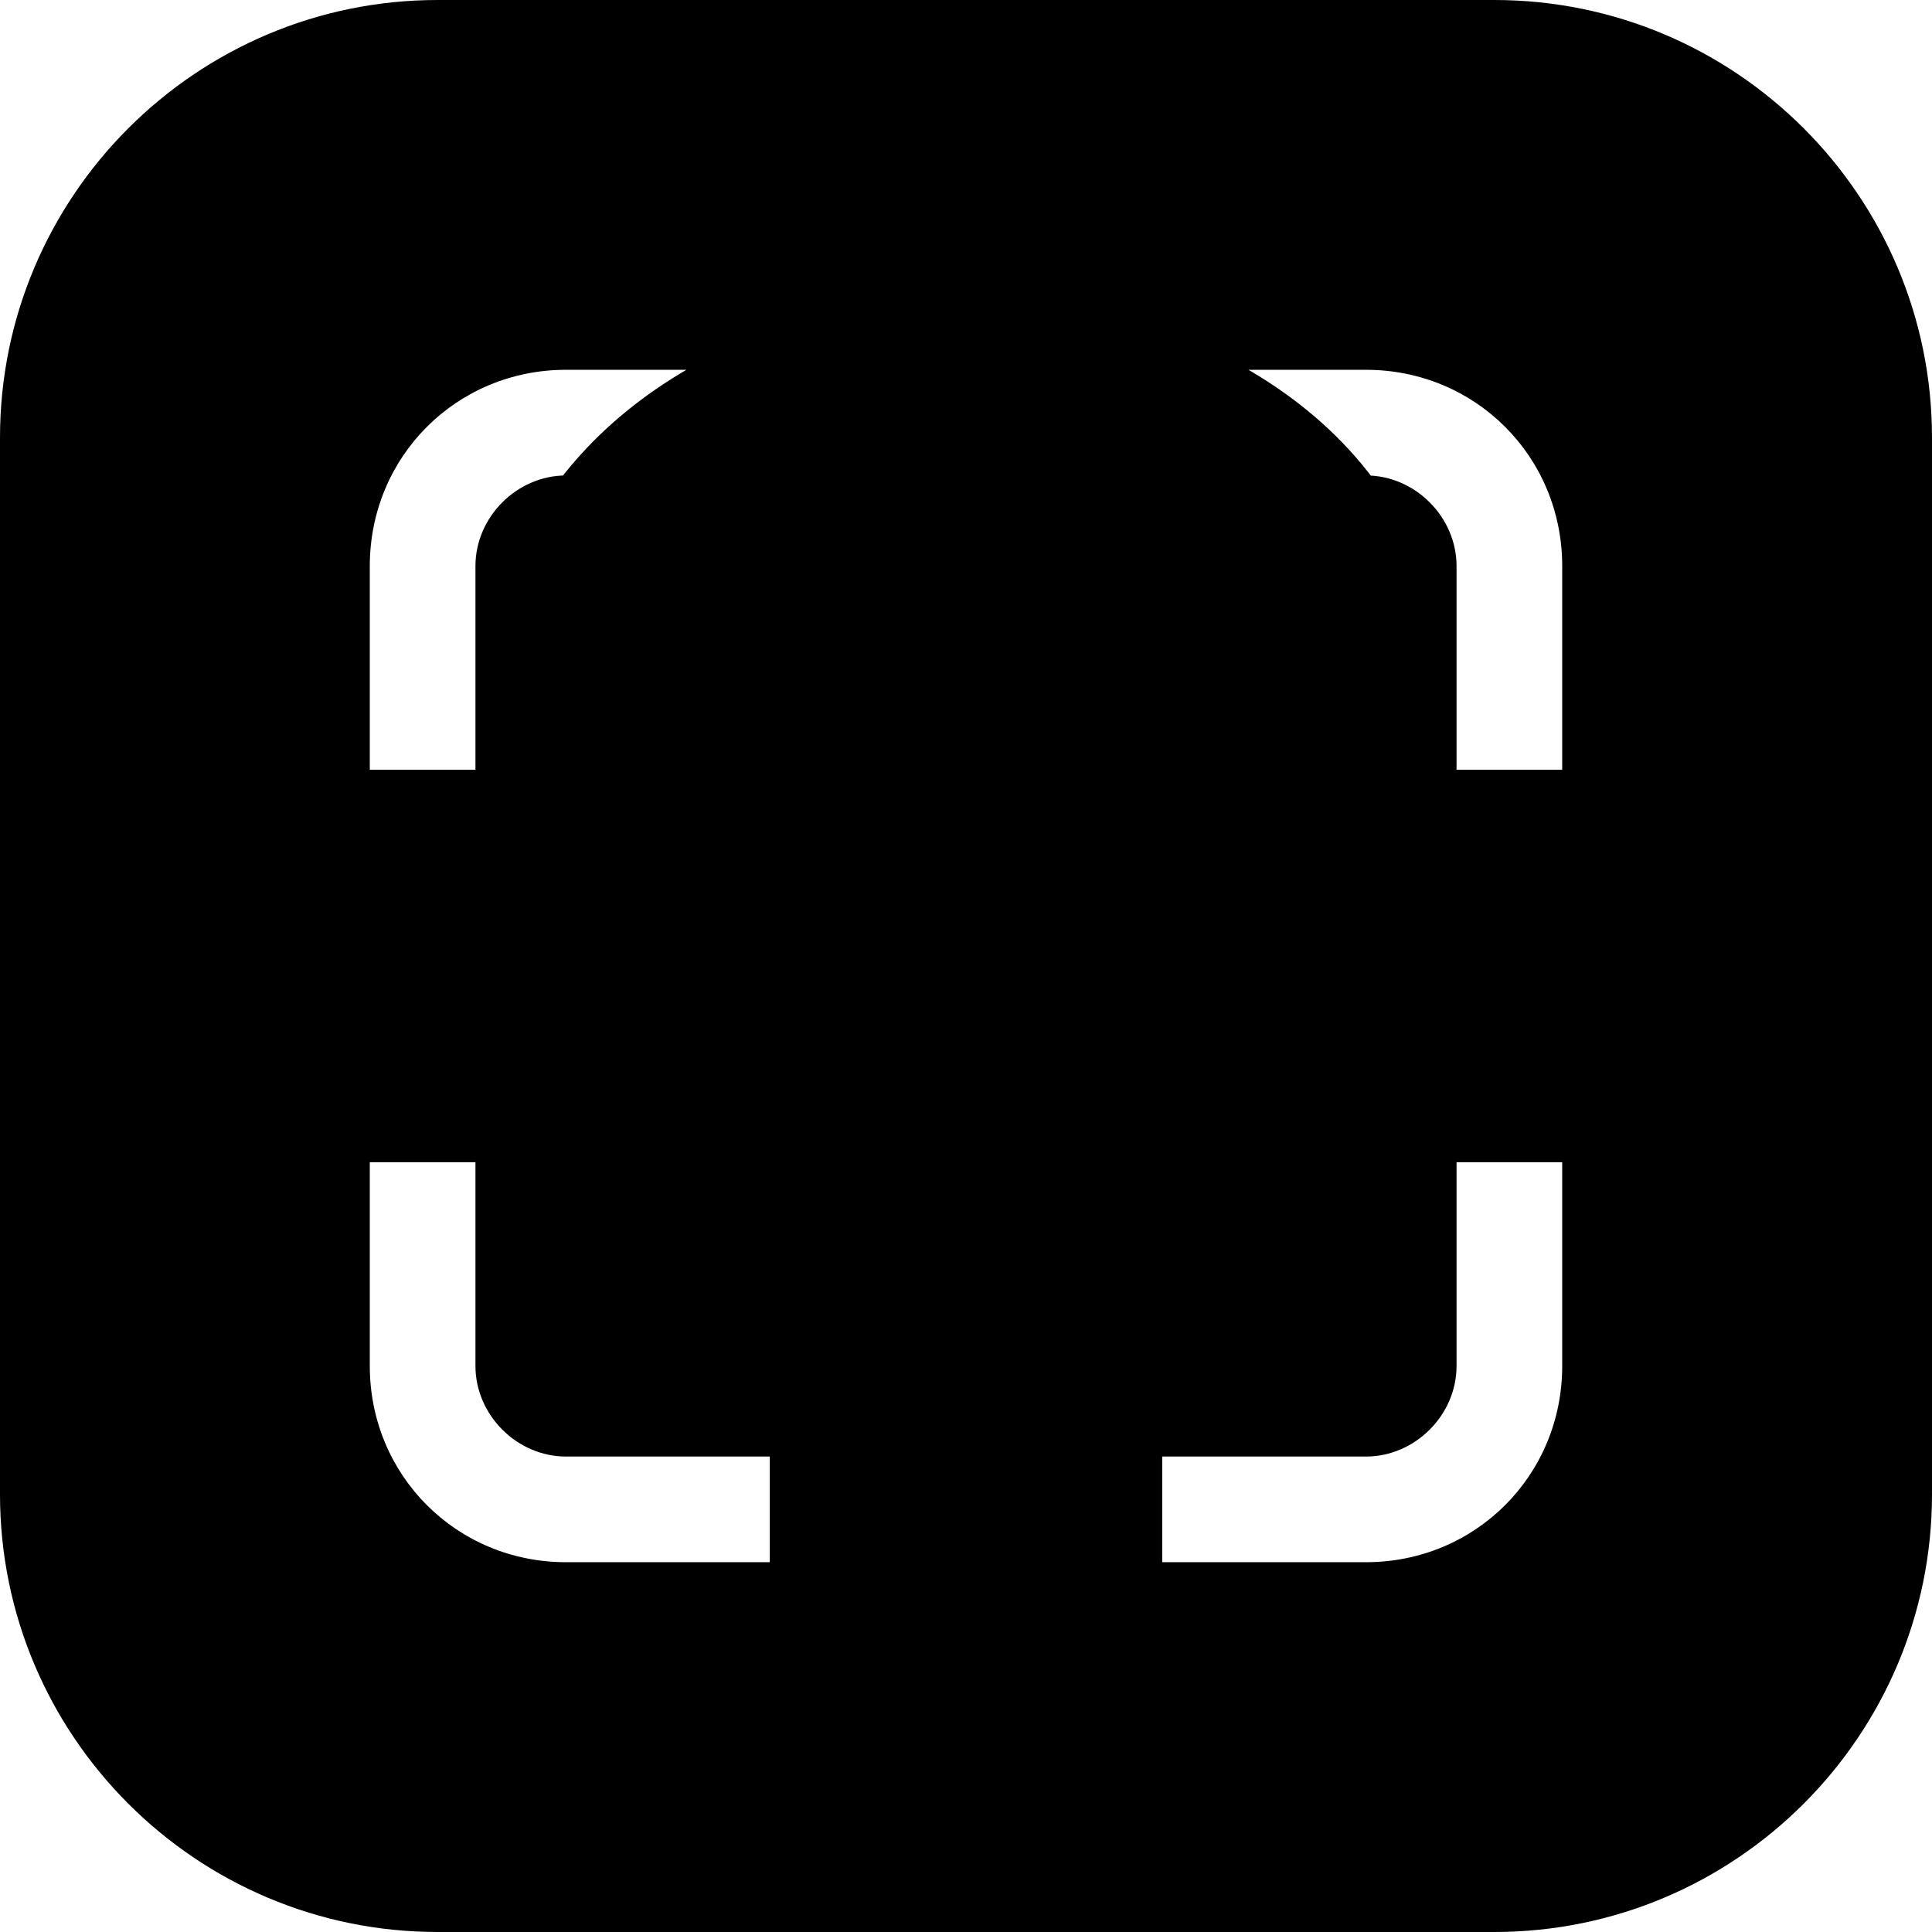
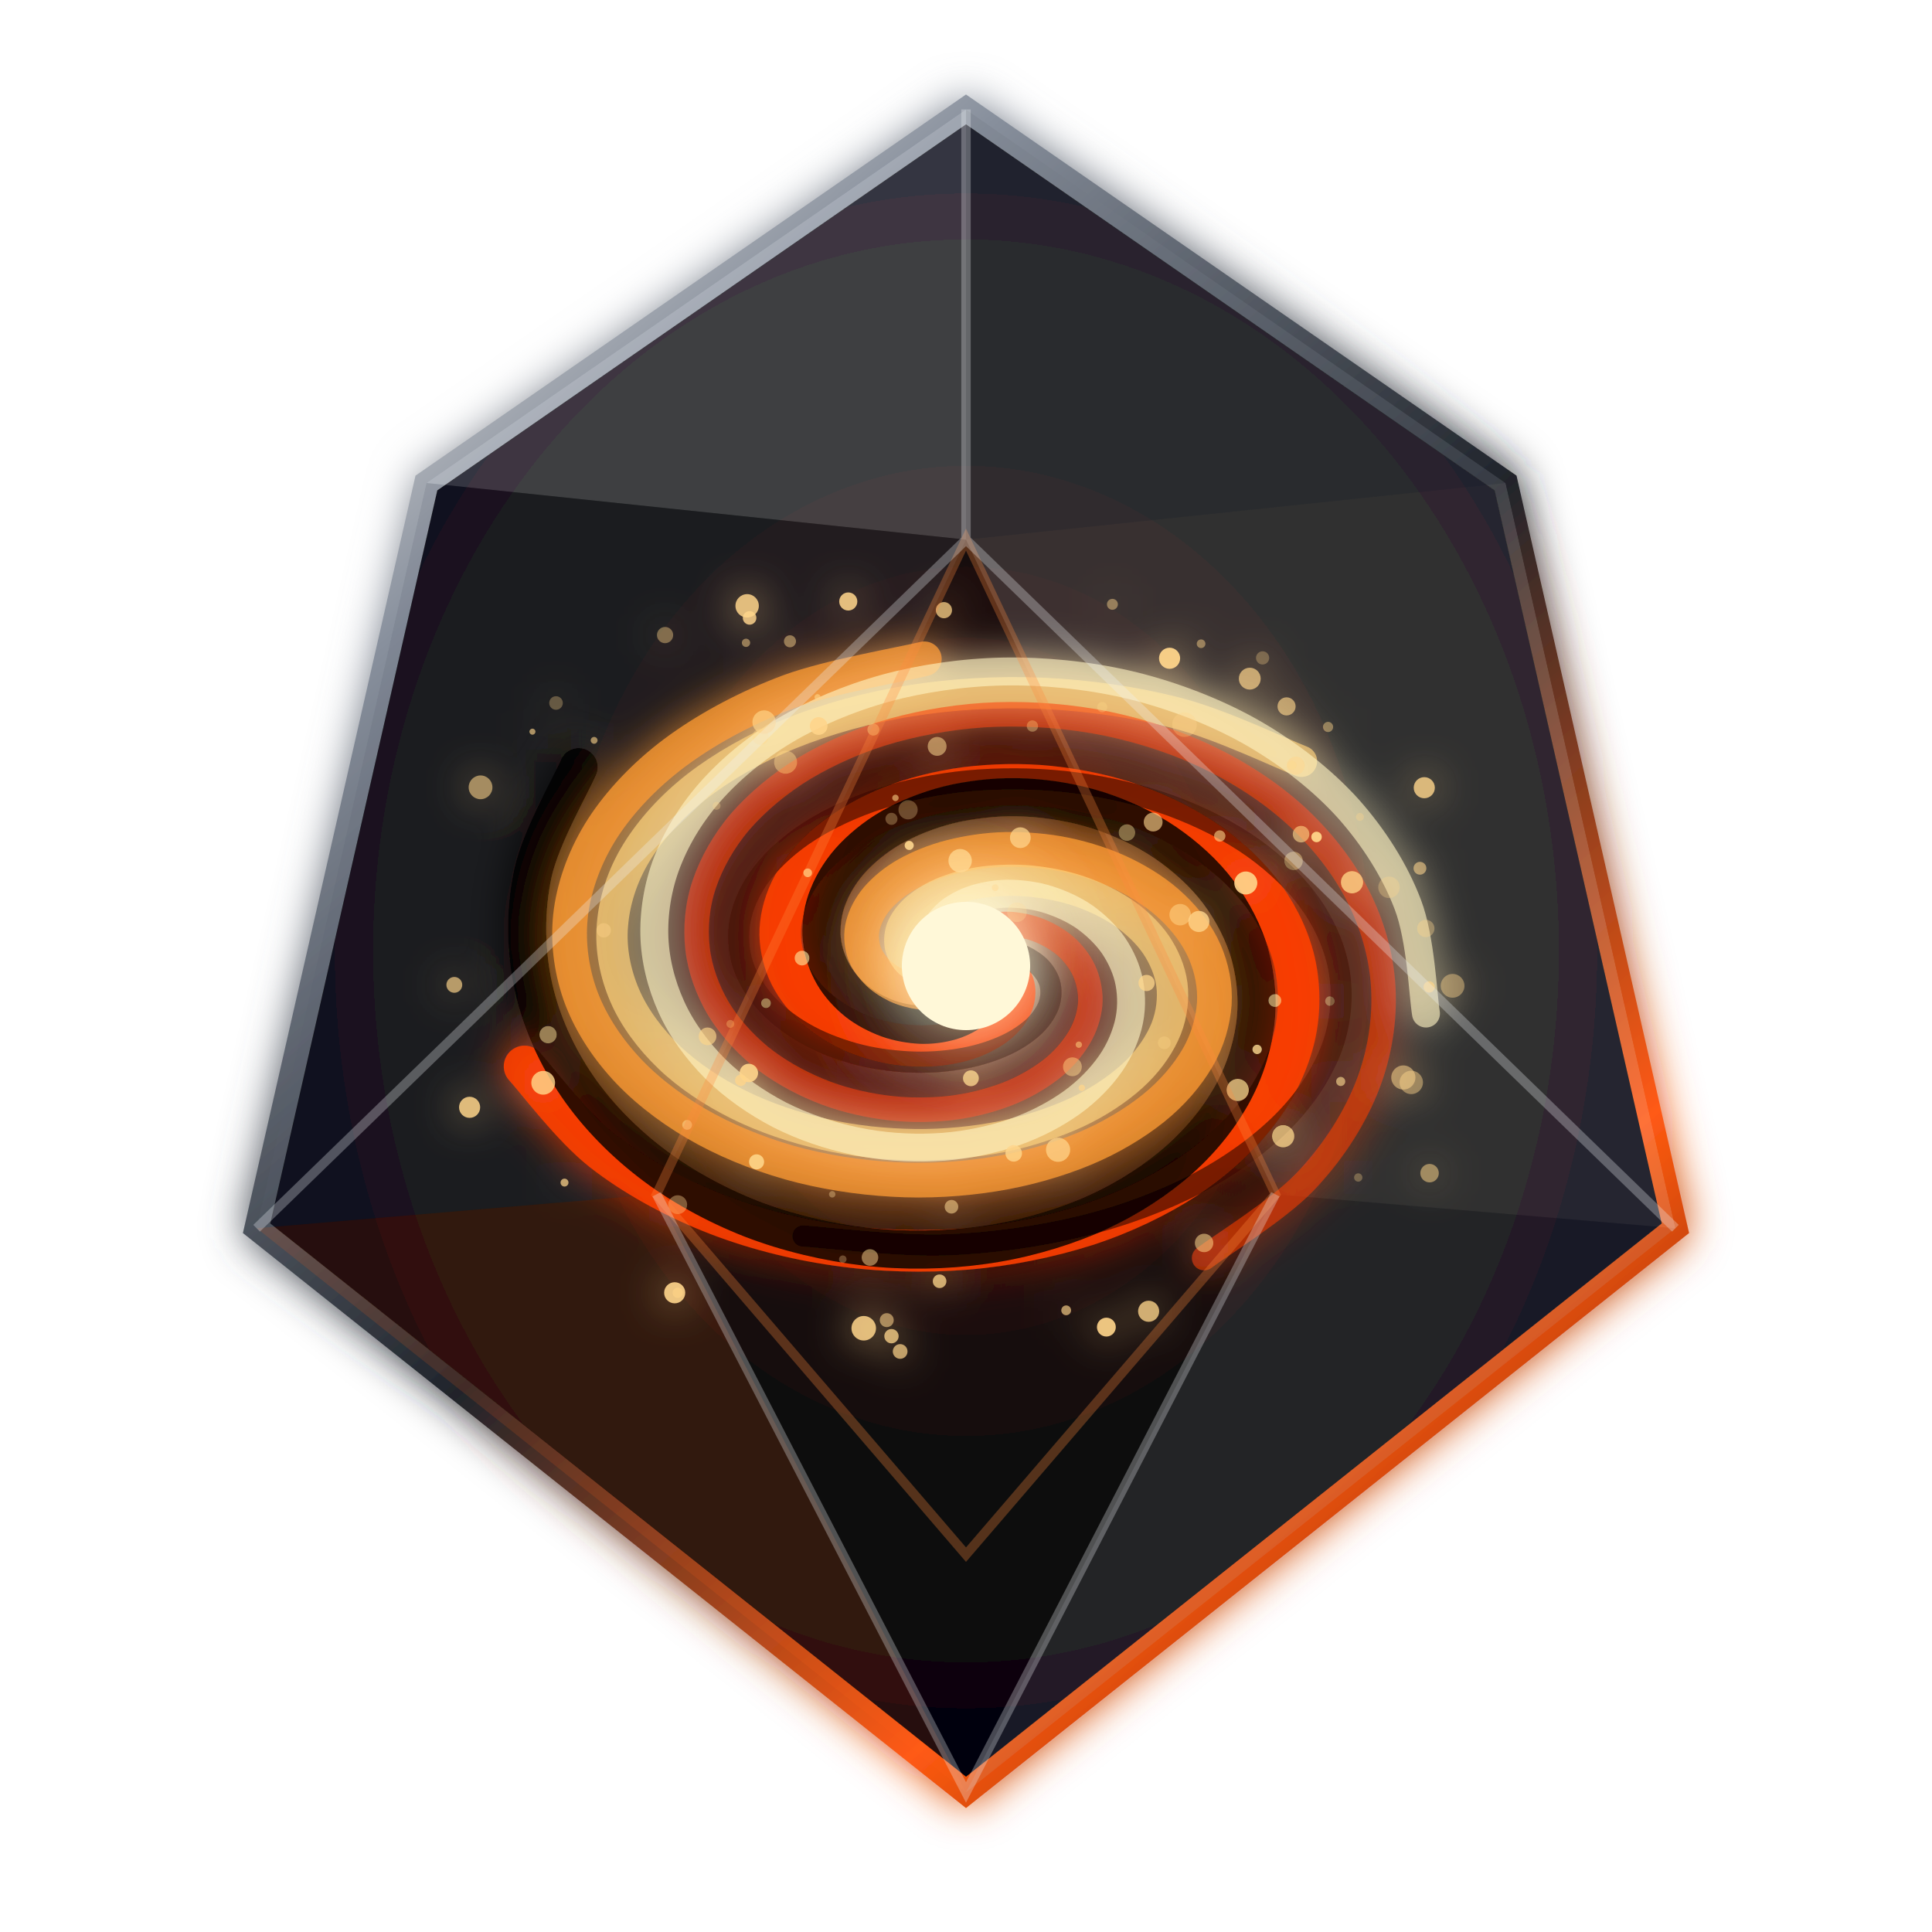
- <svg xmlns="http://www.w3.org/2000/svg" viewBox="0 0 512 512">
-   <path d="M116 0h280c64 0 116 52 116 116v280c0 64-52 116-116 116H116C52 512 0 460 0 396V116C0 52 52 0 116 0Zm88 98h-54c-29 0-52 23-52 52v54h28v-54c0-13 11-24 24-24h54V98Zm104 0v28h54c13 0 24 11 24 24v54h28v-54c0-29-23-52-52-52h-54Zm25 76c-23-31-74-44-116-28-36 13-54 40-46 67 15 48 164 20 169 83 4 47-48 78-99 72-34-3-63-19-79-42l31-23c11 15 31 25 52 27 30 4 59-12 57-31-2-25-49-25-89-36-38-10-72-29-80-61-13-48 17-94 70-114 59-22 129-4 161 39l-31 27Zm81 134h-28v54c0 13-11 24-24 24h-54v28h54c29 0 52-23 52-52v-54Zm-288 0H98v54c0 29 23 52 52 52h54v-28h-54c-13 0-24-11-24-24v-54Z" />
+ <svg xmlns="http://www.w3.org/2000/svg" viewBox="0 0 1024 1024">
+   <defs>
+     <linearGradient id="edge" x1="150" y1="100" x2="860" y2="920" gradientUnits="userSpaceOnUse">
+       <stop stop-color="#f8f5f0" />
+       <stop offset=".2" stop-color="#88909d" />
+       <stop offset=".5" stop-color="#20242b" />
+       <stop offset=".78" stop-color="#ff5a12" />
+       <stop offset="1" stop-color="#501706" />
+     </linearGradient>
+     <radialGradient id="depth">
+       <stop stop-color="#3a1409" />
+       <stop offset=".56" stop-color="#120b0a" />
+       <stop offset="1" stop-color="#030407" />
+     </radialGradient>
+     <filter id="glow" x="-40%" y="-40%" width="180%" height="180%">
+       <feGaussianBlur stdDeviation="11" result="b" />
+       <feMerge>
+         <feMergeNode in="b" />
+         <feMergeNode in="SourceGraphic" />
+       </feMerge>
+     </filter>
+     <filter id="coreGlow" x="-300%" y="-300%" width="700%" height="700%">
+       <feGaussianBlur stdDeviation="24" result="b" />
+       <feMerge>
+         <feMergeNode in="b" />
+         <feMergeNode in="SourceGraphic" />
+       </feMerge>
+     </filter>
+     <clipPath id="crystalClip">
+       <path d="M512 58 798 256 888 651 512 950 136 651 226 256Z" />
+     </clipPath>
+   </defs>
+   <g filter="url(#glow)">
+     <path d="M512 58 798 256 888 651 512 950 136 651 226 256Z" fill="url(#depth)" stroke="url(#edge)" stroke-width="13" />
+   </g>
+   <g clip-path="url(#crystalClip)">
+     <path d="M512 58 512 286 226 256Z" fill="#d9dee7" opacity=".24" />
+     <path d="M512 58 798 256 512 286Z" fill="#747b86" opacity=".28" />
+     <path d="M226 256 512 286 348 633 136 651Z" fill="#56606d" opacity=".18" />
+     <path d="M798 256 512 286 676 633 888 651Z" fill="#f6f8fb" opacity=".15" />
+     <path d="M136 651 348 633 512 950Z" fill="#ff5b12" opacity=".15" />
+     <path d="M888 651 676 633 512 950Z" fill="#bdc5d0" opacity=".13" />
+     <g transform="rotate(0.00 512 512)" filter="url(#glow)">
+       <path d="M528.0,512.0 C529.1,512.9 533.1,515.0 534.8,517.2 C536.4,519.4 537.7,522.2 537.8,525.1 C537.9,528.0 537.2,531.4 535.4,534.5 C533.6,537.6 530.6,541.0 526.7,543.8 C522.8,546.5 517.7,549.2 512.0,551.0 C506.3,552.7 499.4,554.1 492.4,554.3 C485.3,554.6 477.4,554.1 470.0,552.5 C462.5,550.9 454.6,548.3 447.7,544.7 C440.9,541.1 434.1,536.3 428.9,530.9 C423.7,525.5 419.2,518.9 416.7,512.0 C414.2,505.1 412.9,497.3 413.8,489.7 C414.7,482.0 417.4,473.8 422.1,466.3 C426.8,458.7 433.5,451.0 442.0,444.6 C450.4,438.1 461.1,431.9 472.7,427.4 C484.4,422.9 498.1,419.3 512.0,417.5 C525.9,415.8 541.4,415.4 556.2,416.9 C570.9,418.4 586.6,421.6 600.7,426.6 C614.7,431.6 628.8,438.5 640.4,446.7 C652.1,454.9 662.8,465.1 670.5,475.9 C678.2,486.8 684.1,499.4 686.6,512.0 C689.1,524.6 689.0,538.4 685.6,551.5 C682.2,564.6 675.6,578.2 666.1,590.4 C656.6,602.5 643.7,614.5 628.6,624.4 C613.6,634.2 595.2,643.1 575.8,649.4 C556.3,655.6 534.1,660.2 512.0,662.0 C489.9,663.8 465.9,663.2 443.3,659.9 C420.8,656.7 397.4,650.7 376.7,642.3 C356.1,634.0 335.8,622.8 319.4,610.0 C303.0,597.1 284.9,572.7 278.0,565.2" fill="none" stroke="#ff3c00" stroke-width="22.0" stroke-linecap="round" opacity="0.88" />
+       <path d="M522.0,521.7 C521.7,523.0 521.8,526.9 520.4,529.4 C519.0,531.9 516.6,534.7 513.4,536.8 C510.3,538.8 506.0,540.8 501.4,541.8 C496.8,542.9 491.2,543.5 485.7,543.0 C480.2,542.5 474.0,541.3 468.5,539.0 C462.9,536.7 457.1,533.5 452.5,529.4 C447.8,525.3 443.4,520.1 440.6,514.5 C437.7,508.9 435.7,502.2 435.4,495.6 C435.2,488.9 436.2,481.5 439.1,474.6 C441.9,467.6 446.5,460.3 452.6,454.0 C458.7,447.7 466.7,441.5 475.7,436.8 C484.8,432.1 495.7,428.0 507.0,425.6 C518.3,423.3 531.2,422.0 543.7,422.7 C556.2,423.3 569.7,425.6 582.0,429.5 C594.3,433.5 606.9,439.3 617.5,446.5 C628.2,453.8 638.3,462.9 645.8,472.9 C653.3,483.0 659.5,494.8 662.7,506.7 C665.9,518.7 667.0,532.1 665.0,544.9 C663.1,557.6 658.5,571.2 651.1,583.4 C643.8,595.7 633.4,607.9 620.9,618.2 C608.4,628.5 592.9,638.0 576.1,645.0 C559.4,651.9 540.0,657.4 520.5,660.0 C501.1,662.7 479.6,663.1 459.2,660.8 C438.8,658.4 417.4,653.4 398.3,646.0 C379.2,638.5 360.2,628.1 344.5,615.9 C328.7,603.7 314.4,588.7 304.0,572.7 C293.6,556.8 285.7,538.4 282.1,520.0 C278.5,501.7 278.4,481.6 282.5,462.7 C286.6,443.8 302.7,415.9 306.7,406.6" fill="none" stroke="#000000" stroke-width="20.2" stroke-linecap="round" opacity="0.81" />
+       <path d="M508.4,522.4 C507.0,522.9 503.1,525.1 499.7,525.7 C496.3,526.2 492.1,526.5 488.0,525.9 C484.0,525.4 479.3,524.2 475.4,522.4 C471.5,520.5 467.4,517.9 464.5,514.8 C461.5,511.7 458.9,507.9 457.7,503.8 C456.6,499.7 456.2,494.9 457.4,490.3 C458.6,485.7 461.1,480.7 464.9,476.2 C468.8,471.7 474.2,467.1 480.8,463.4 C487.3,459.8 495.4,456.4 504.2,454.2 C512.9,452.0 523.1,450.4 533.2,450.2 C543.3,450.1 554.5,450.9 565.0,453.1 C575.4,455.3 586.3,458.8 595.7,463.4 C605.1,468.0 614.4,474.0 621.5,480.9 C628.7,487.7 634.8,495.9 638.5,504.4 C642.2,512.9 644.2,522.6 643.6,532.0 C642.9,541.3 640.1,551.5 634.7,560.7 C629.3,570.0 621.3,579.4 611.2,587.5 C601.2,595.5 588.4,603.2 574.4,609.0 C560.3,614.8 543.8,619.6 526.9,622.3 C510.1,625.0 491.2,626.2 473.1,625.1 C455.0,624.1 435.8,621.1 418.4,616.2 C400.9,611.2 383.4,604.0 368.6,595.3 C353.8,586.6 339.9,575.7 329.6,563.8 C319.2,552.0 310.9,538.2 306.5,524.3 C302.1,510.4 300.6,495.0 303.1,480.3 C305.6,465.6 311.7,450.2 321.2,436.3 C330.8,422.3 344.4,408.4 360.6,396.8 C376.8,385.2 396.9,374.5 418.4,366.5 C440.0,358.6 478.0,352.1 489.9,349.2" fill="none" stroke="#ff9b32" stroke-width="18.4" stroke-linecap="round" opacity="0.75" />
+       <path d="M497.6,516.4 C496.0,516.0 491.1,515.4 488.3,514.1 C485.5,512.7 482.5,510.7 480.6,508.4 C478.8,506.0 477.2,503.0 477.0,500.0 C476.7,496.9 477.2,493.3 479.0,490.0 C480.8,486.7 483.8,483.0 487.9,480.0 C491.9,477.0 497.3,473.9 503.5,471.8 C509.6,469.6 517.1,467.8 524.8,467.1 C532.5,466.4 541.3,466.3 549.6,467.4 C558.0,468.4 567.1,470.4 575.2,473.5 C583.2,476.5 591.3,480.7 597.9,485.6 C604.4,490.6 610.4,496.6 614.3,503.2 C618.2,509.7 621.0,517.2 621.4,524.7 C621.8,532.1 620.5,540.4 616.9,548.0 C613.3,555.7 607.5,563.7 599.8,570.6 C592.1,577.5 582.0,584.3 570.6,589.6 C559.1,594.9 545.4,599.5 531.2,602.4 C516.9,605.2 500.8,606.9 485.1,606.7 C469.3,606.5 452.4,604.8 436.8,601.2 C421.2,597.7 405.2,592.3 391.5,585.5 C377.8,578.7 364.7,570.0 354.7,560.4 C344.6,550.7 336.1,539.3 331.1,527.6 C326.1,516.0 323.5,502.9 324.6,490.3 C325.6,477.7 329.8,464.2 337.3,452.0 C344.7,439.8 355.8,427.4 369.4,416.8 C383.0,406.3 400.2,396.4 419.0,388.8 C437.8,381.2 459.8,375.0 482.2,371.5 C504.5,367.9 529.3,366.4 553.1,367.5 C576.9,368.6 602.0,372.2 624.8,378.2 C647.6,384.2 679.0,399.3 689.8,403.5" fill="none" stroke="#ffd27a" stroke-width="16.6" stroke-linecap="round" opacity="0.69" />
+       <path d="M497.6,506.7 C497.1,505.5 494.8,502.1 494.7,499.4 C494.6,496.7 495.2,493.5 496.9,490.6 C498.6,487.7 501.3,484.6 504.9,482.1 C508.5,479.7 513.2,477.3 518.4,475.9 C523.6,474.5 529.9,473.5 536.1,473.7 C542.4,473.9 549.5,474.8 555.9,476.9 C562.4,479.0 569.3,482.1 575.0,486.1 C580.7,490.2 586.2,495.4 590.2,501.2 C594.1,507.0 597.3,513.9 598.6,521.0 C599.9,528.0 599.9,536.0 597.9,543.6 C595.9,551.2 592.2,559.3 586.6,566.5 C581.1,573.7 573.6,580.9 564.7,586.7 C555.8,592.6 544.9,597.9 533.3,601.5 C521.6,605.0 508.3,607.6 494.9,608.1 C481.6,608.7 467.1,607.7 453.4,604.8 C439.8,602.0 425.6,597.2 413.2,590.9 C400.9,584.5 388.8,576.1 379.2,566.6 C369.6,557.0 361.2,545.6 355.8,533.6 C350.4,521.7 347.0,508.2 346.8,494.9 C346.6,481.7 349.1,467.4 354.7,454.2 C360.2,440.9 368.9,427.4 380.1,415.7 C391.2,404.0 405.6,392.7 421.7,383.9 C437.8,375.1 456.9,367.6 476.6,362.9 C496.2,358.3 518.3,355.6 539.7,355.9 C561.1,356.2 584.0,359.0 605.0,364.6 C625.9,370.2 647.3,378.7 665.6,389.4 C683.8,400.1 701.2,413.7 714.7,428.7 C728.1,443.8 739.4,461.5 746.2,479.5 C753.1,497.6 754.2,527.6 755.8,537.2" fill="none" stroke="#fff3c4" stroke-width="14.8" stroke-linecap="round" opacity="0.62" />
+       <path d="M508.4,500.6 C509.4,499.6 511.5,496.2 514.1,494.5 C516.8,492.9 520.5,491.3 524.5,490.5 C528.5,489.8 533.4,489.4 538.2,490.0 C542.9,490.6 548.3,491.9 553.0,494.1 C557.6,496.2 562.5,499.2 566.3,502.9 C570.0,506.6 573.4,511.2 575.3,516.2 C577.2,521.1 578.3,526.9 577.8,532.6 C577.2,538.3 575.3,544.6 571.8,550.3 C568.3,556.0 563.3,562.0 556.8,567.0 C550.4,571.9 542.2,576.7 533.2,580.1 C524.2,583.5 513.6,586.2 502.7,587.4 C491.9,588.5 479.8,588.5 468.3,586.9 C456.8,585.3 444.5,582.3 433.6,577.7 C422.7,573.2 411.8,567.0 402.9,559.8 C394.1,552.5 386.0,543.5 380.4,534.0 C374.9,524.5 370.9,513.5 369.7,502.6 C368.5,491.7 369.5,479.7 373.3,468.6 C377.1,457.4 383.6,445.7 392.4,435.4 C401.3,425.2 413.1,415.2 426.5,407.1 C440.0,399.1 456.2,391.9 473.1,387.2 C490.1,382.5 509.4,379.3 528.4,378.7 C547.3,378.1 567.8,379.7 586.9,383.6 C605.9,387.6 625.5,394.0 642.5,402.5 C659.6,410.9 676.1,422.0 689.1,434.4 C702.2,446.9 713.5,461.7 720.9,477.1 C728.3,492.4 732.9,509.7 733.3,526.6 C733.8,543.5 730.6,561.6 723.6,578.3 C716.6,595.0 705.5,612.1 691.3,626.8 C677.0,641.6 647.0,660.1 638.2,666.8" fill="none" stroke="#ff3c00" stroke-width="13.0" stroke-linecap="round" opacity="0.55" />
+       <path d="M522.0,504.2 C523.6,504.2 528.5,503.4 532.0,503.8 C535.4,504.2 539.4,505.2 542.7,506.7 C546.0,508.3 549.4,510.5 551.8,513.1 C554.1,515.7 556.1,519.0 556.7,522.4 C557.3,525.8 557.1,529.8 555.5,533.6 C553.9,537.3 551.1,541.4 547.0,545.0 C542.9,548.5 537.5,552.1 531.0,554.8 C524.6,557.6 516.7,560.0 508.4,561.3 C500.1,562.7 490.6,563.3 481.3,562.8 C472.0,562.3 461.8,560.9 452.6,558.3 C443.3,555.7 433.8,552.0 425.8,547.3 C417.9,542.7 410.3,536.8 404.8,530.4 C399.4,523.9 395.0,516.4 393.0,508.7 C391.1,501.0 390.8,492.4 393.1,484.3 C395.3,476.1 399.8,467.4 406.5,459.7 C413.2,452.0 422.4,444.2 433.3,437.9 C444.2,431.5 457.6,425.7 471.9,421.6 C486.2,417.6 502.7,414.5 519.1,413.4 C535.6,412.3 553.6,412.7 570.6,415.0 C587.5,417.3 605.2,421.4 620.9,427.1 C636.5,432.9 651.9,440.6 664.4,449.5 C676.8,458.4 688.0,469.2 695.6,480.5 C703.3,491.8 708.6,504.8 710.2,517.5 C711.8,530.3 710.3,544.1 705.2,557.1 C700.1,570.0 691.3,583.3 679.5,595.0 C667.7,606.7 652.1,618.1 634.4,627.3 C616.7,636.4 595.4,644.5 573.2,649.9 C551.0,655.3 525.9,658.9 501.3,659.8 C476.7,660.7 438.2,655.9 425.6,655.1" fill="none" stroke="#000000" stroke-width="11.2" stroke-linecap="round" opacity="0.49" />
+       <circle cx="397.3" cy="327.5" r="3.6" fill="#ffd58b" opacity="0.83" />
+       <circle cx="375.0" cy="549.3" r="4.7" fill="#ffd58b" opacity="0.65" />
+       <circle cx="537.3" cy="611.3" r="4.4" fill="#ffd58b" opacity="0.82" />
+       <circle cx="565.1" cy="694.5" r="2.6" fill="#ffd58b" opacity="0.66" />
+       <circle cx="540.8" cy="444.0" r="5.5" fill="#ffd58b" opacity="0.73" />
+       <circle cx="504.3" cy="639.6" r="3.6" fill="#ffd58b" opacity="0.55" />
+       <circle cx="547.2" cy="384.8" r="3.0" fill="#ffd58b" opacity="0.38" />
+       <circle cx="406.0" cy="531.7" r="2.6" fill="#ffd58b" opacity="0.52" />
+       <circle cx="392.6" cy="572.6" r="3.0" fill="#ffd58b" opacity="0.79" />
+       <circle cx="352.5" cy="336.6" r="4.3" fill="#ffd58b" opacity="0.42" />
+       <circle cx="754.9" cy="417.5" r="5.6" fill="#ffd58b" opacity="0.80" />
+       <circle cx="396.9" cy="568.7" r="4.9" fill="#ffd58b" opacity="0.90" />
+       <circle cx="508.9" cy="456.2" r="6.2" fill="#ffd58b" opacity="0.77" />
+       <circle cx="660.3" cy="468.0" r="6.1" fill="#ffd58b" opacity="0.91" />
+       <circle cx="527.5" cy="470.5" r="1.8" fill="#ffd58b" opacity="0.64" />
+       <circle cx="441.1" cy="633.0" r="1.7" fill="#ffd58b" opacity="0.36" />
+       <circle cx="666.3" cy="556.2" r="2.5" fill="#ffd58b" opacity="0.83" />
+       <circle cx="736.2" cy="470.3" r="5.7" fill="#ffd58b" opacity="0.31" />
+       <circle cx="586.4" cy="703.4" r="5.0" fill="#ffd58b" opacity="0.91" />
+       <circle cx="403.1" cy="390.5" r="4.3" fill="#ffd58b" opacity="0.38" />
+       <circle cx="405.0" cy="382.7" r="6.2" fill="#ffd58b" opacity="0.67" />
+       <circle cx="755.7" cy="492.1" r="4.6" fill="#ffd58b" opacity="0.37" />
+       <circle cx="287.9" cy="573.9" r="6.3" fill="#ffd58b" opacity="0.82" />
+       <circle cx="364.2" cy="596.2" r="2.6" fill="#ffd58b" opacity="0.55" />
+       <circle cx="396.0" cy="321.1" r="6.2" fill="#ffd58b" opacity="0.84" />
+       <circle cx="379.8" cy="427.1" r="2.1" fill="#ffd58b" opacity="0.32" />
+       <circle cx="617.1" cy="552.7" r="3.4" fill="#ffd58b" opacity="0.31" />
+       <circle cx="669.2" cy="348.7" r="3.5" fill="#ffd58b" opacity="0.31" />
+       <circle cx="314.9" cy="392.4" r="1.8" fill="#ffd58b" opacity="0.58" />
+       <circle cx="686.8" cy="405.8" r="4.8" fill="#ffd58b" opacity="0.47" />
+       <circle cx="560.8" cy="609.4" r="6.4" fill="#ffd58b" opacity="0.74" />
+       <circle cx="584.2" cy="374.8" r="2.7" fill="#ffd58b" opacity="0.31" />
+       <circle cx="474.6" cy="422.9" r="1.7" fill="#ffd58b" opacity="0.58" />
+       <circle cx="573.4" cy="576.6" r="1.7" fill="#ffd58b" opacity="0.73" />
+       <circle cx="428.1" cy="462.6" r="2.3" fill="#ffd58b" opacity="0.86" />
+       <circle cx="697.8" cy="443.6" r="2.8" fill="#ffd58b" opacity="0.94" />
+       <circle cx="608.8" cy="695.0" r="5.6" fill="#ffd58b" opacity="0.78" />
+       <circle cx="720.8" cy="433.0" r="2.1" fill="#ffd58b" opacity="0.33" />
+       <circle cx="684.8" cy="405.6" r="2.4" fill="#ffd58b" opacity="0.39" />
+       <circle cx="294.7" cy="372.6" r="3.6" fill="#ffd58b" opacity="0.32" />
+       <circle cx="401.0" cy="615.8" r="4.0" fill="#ffd58b" opacity="0.88" />
+       <circle cx="470.0" cy="699.7" r="3.7" fill="#ffd58b" opacity="0.56" />
+       <circle cx="611.2" cy="435.7" r="5.0" fill="#ffd58b" opacity="0.63" />
+       <circle cx="498.0" cy="679.1" r="3.6" fill="#ffd58b" opacity="0.75" />
+       <circle cx="387.1" cy="542.7" r="2.1" fill="#ffd58b" opacity="0.35" />
+       <circle cx="769.9" cy="522.5" r="6.3" fill="#ffd58b" opacity="0.43" />
+       <circle cx="607.7" cy="521.0" r="4.3" fill="#ffd58b" opacity="0.75" />
+       <circle cx="359.2" cy="685.2" r="2.7" fill="#ffd58b" opacity="0.60" />
+       <circle cx="457.8" cy="704.0" r="6.5" fill="#ffd58b" opacity="0.85" />
+       <circle cx="416.4" cy="404.0" r="6.1" fill="#ffd58b" opacity="0.46" />
+       <circle cx="743.8" cy="571.1" r="6.4" fill="#ffd58b" opacity="0.53" />
+       <circle cx="638.2" cy="658.8" r="4.9" fill="#ffd58b" opacity="0.55" />
+       <circle cx="395.4" cy="340.7" r="2.2" fill="#ffd58b" opacity="0.49" />
+       <circle cx="240.8" cy="522.0" r="4.2" fill="#ffd58b" opacity="0.67" />
+       <circle cx="449.6" cy="318.8" r="4.8" fill="#ffd58b" opacity="0.86" />
+       <circle cx="646.5" cy="443.1" r="3.0" fill="#ffd58b" opacity="0.59" />
+       <circle cx="689.6" cy="442.1" r="4.4" fill="#ffd58b" opacity="0.61" />
+       <circle cx="254.7" cy="417.3" r="6.3" fill="#ffd58b" opacity="0.57" />
+       <circle cx="539.0" cy="483.5" r="5.2" fill="#ffd58b" opacity="0.32" />
+       <circle cx="418.7" cy="339.9" r="3.2" fill="#ffd58b" opacity="0.48" />
+       <circle cx="481.3" cy="429.2" r="5.1" fill="#ffd58b" opacity="0.31" />
+       <circle cx="496.7" cy="395.6" r="5.0" fill="#ffd58b" opacity="0.53" />
+       <circle cx="320.0" cy="493.1" r="3.8" fill="#ffd58b" opacity="0.40" />
+       <circle cx="472.5" cy="708.2" r="3.8" fill="#ffd58b" opacity="0.76" />
+       <circle cx="514.6" cy="571.5" r="4.2" fill="#ffd58b" opacity="0.77" />
+       <circle cx="433.3" cy="369.5" r="1.6" fill="#ffd58b" opacity="0.62" />
+       <circle cx="716.6" cy="467.6" r="5.9" fill="#ffd58b" opacity="0.80" />
+       <circle cx="425.1" cy="507.8" r="3.9" fill="#ffd58b" opacity="0.68" />
+       <circle cx="757.5" cy="523.1" r="3.0" fill="#ffd58b" opacity="0.68" />
+       <circle cx="461.1" cy="666.5" r="4.4" fill="#ffd58b" opacity="0.51" />
+       <circle cx="710.6" cy="573.2" r="2.4" fill="#ffd58b" opacity="0.62" />
+       <circle cx="462.9" cy="386.7" r="3.2" fill="#ffd58b" opacity="0.48" />
+       <circle cx="757.7" cy="621.8" r="4.9" fill="#ffd58b" opacity="0.52" />
+       <circle cx="597.3" cy="441.3" r="4.4" fill="#ffd58b" opacity="0.48" />
+       <circle cx="248.9" cy="586.9" r="5.6" fill="#ffd58b" opacity="0.84" />
+       <circle cx="357.6" cy="685.2" r="5.6" fill="#ffd58b" opacity="0.90" />
+       <circle cx="481.9" cy="448.1" r="2.4" fill="#ffd58b" opacity="0.89" />
+       <circle cx="662.4" cy="359.7" r="5.8" fill="#ffd58b" opacity="0.69" />
+       <circle cx="433.9" cy="384.8" r="4.7" fill="#ffd58b" opacity="0.87" />
+       <circle cx="685.6" cy="456.3" r="4.9" fill="#ffd58b" opacity="0.43" />
+       <circle cx="446.7" cy="667.4" r="2.0" fill="#ffd58b" opacity="0.32" />
+       <circle cx="752.6" cy="460.2" r="3.4" fill="#ffd58b" opacity="0.58" />
+       <circle cx="619.9" cy="348.9" r="5.6" fill="#ffd58b" opacity="0.94" />
+       <circle cx="500.3" cy="323.4" r="4.3" fill="#ffd58b" opacity="0.73" />
+       <circle cx="656.0" cy="577.7" r="5.9" fill="#ffd58b" opacity="0.76" />
+       <circle cx="625.5" cy="484.8" r="5.7" fill="#ffd58b" opacity="0.54" />
+       <circle cx="636.6" cy="341.2" r="2.3" fill="#ffd58b" opacity="0.47" />
+       <circle cx="748.0" cy="573.7" r="6.2" fill="#ffd58b" opacity="0.46" />
+       <circle cx="477.1" cy="716.3" r="3.9" fill="#ffd58b" opacity="0.71" />
+       <circle cx="472.5" cy="434.0" r="3.2" fill="#ffd58b" opacity="0.32" />
+       <circle cx="719.9" cy="624.1" r="2.2" fill="#ffd58b" opacity="0.31" />
+       <circle cx="703.9" cy="385.3" r="2.7" fill="#ffd58b" opacity="0.46" />
+       <circle cx="571.8" cy="553.7" r="1.7" fill="#ffd58b" opacity="0.53" />
+       <circle cx="681.9" cy="374.4" r="4.8" fill="#ffd58b" opacity="0.64" />
+       <circle cx="282.2" cy="387.8" r="1.6" fill="#ffd58b" opacity="0.63" />
+       <circle cx="299.2" cy="626.8" r="2.1" fill="#ffd58b" opacity="0.72" />
+       <circle cx="675.7" cy="530.3" r="3.4" fill="#ffd58b" opacity="0.63" />
+       <circle cx="568.4" cy="565.4" r="5.0" fill="#ffd58b" opacity="0.50" />
+       <circle cx="680.1" cy="602.2" r="5.9" fill="#ffd58b" opacity="0.75" />
+       <circle cx="635.4" cy="488.4" r="5.6" fill="#ffd58b" opacity="0.79" />
+       <circle cx="589.6" cy="320.3" r="2.9" fill="#ffd58b" opacity="0.47" />
+       <circle cx="704.9" cy="530.6" r="2.5" fill="#ffd58b" opacity="0.35" />
+       <circle cx="290.5" cy="548.4" r="4.6" fill="#ffd58b" opacity="0.57" />
+       <circle cx="359.2" cy="638.5" r="5.0" fill="#ffd58b" opacity="0.39" />
+       <circle cx="627.8" cy="384.1" r="6.5" fill="#ffd58b" opacity="0.35" />
+       <circle cx="512" cy="512" r="34" fill="#fff8d8" filter="url(#coreGlow)" />
+     </g>
+     <path d="M512 286 676 633 512 824 348 633Z" fill="none" stroke="#ff8a3d" stroke-width="5" opacity=".3" />
+   </g>
+   <g fill="none" stroke="#eef1f4" stroke-width="5" opacity=".3">
+     <path d="M512 58 512 286 136 651M512 286 888 651M348 633 512 950 676 633" />
+   </g>
</svg>
